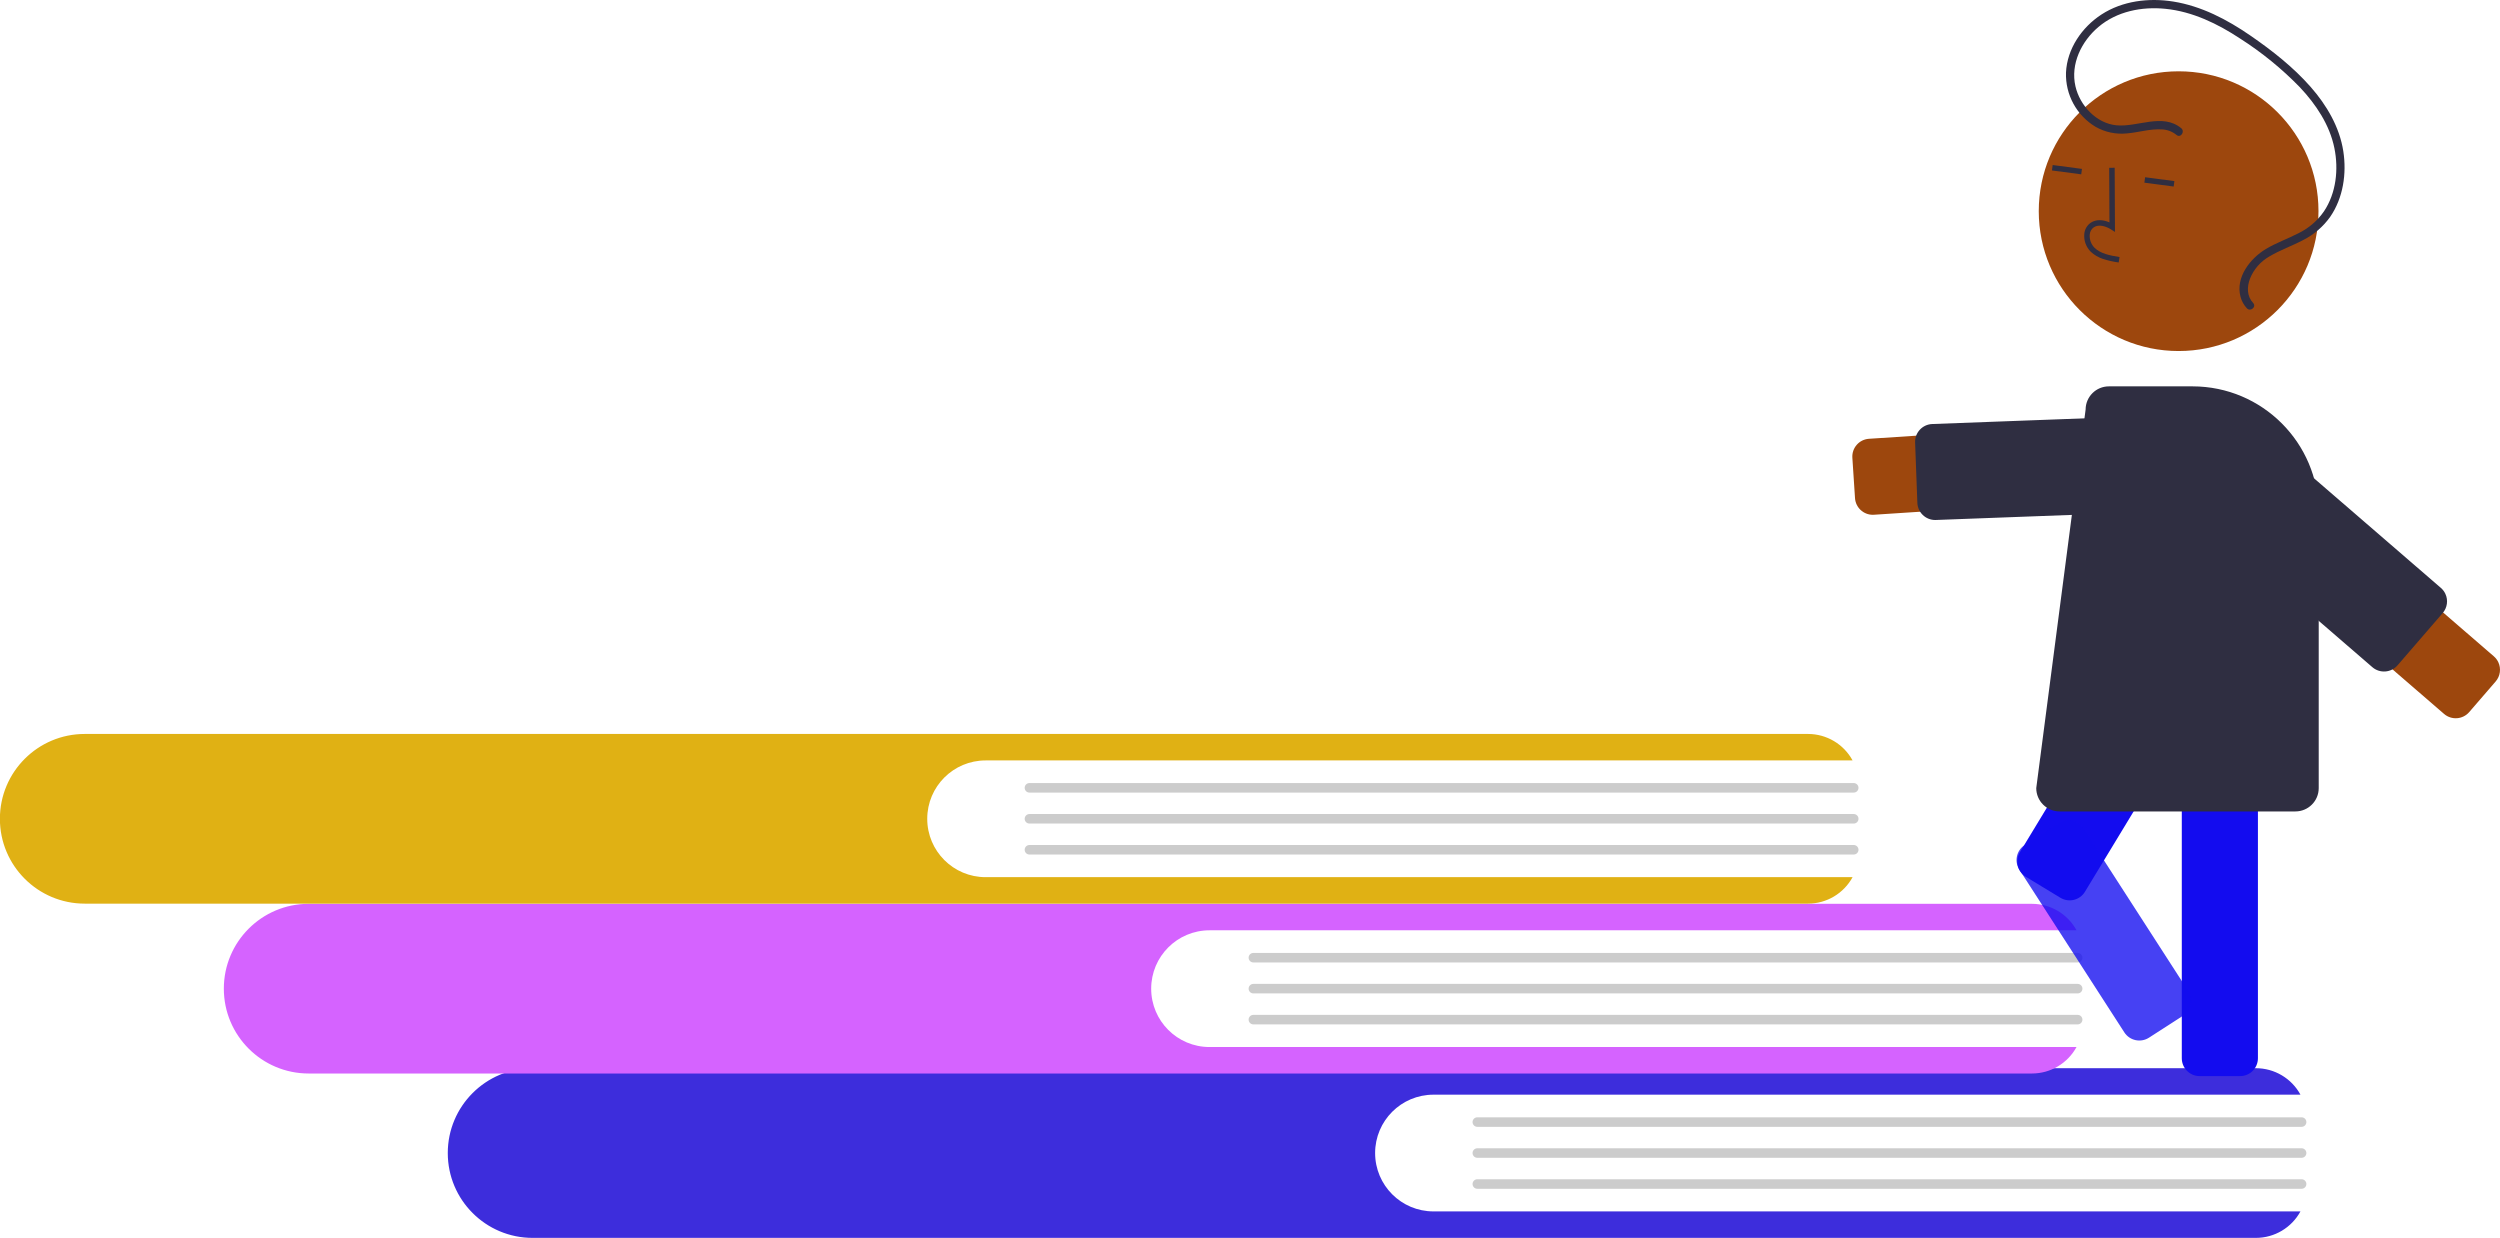
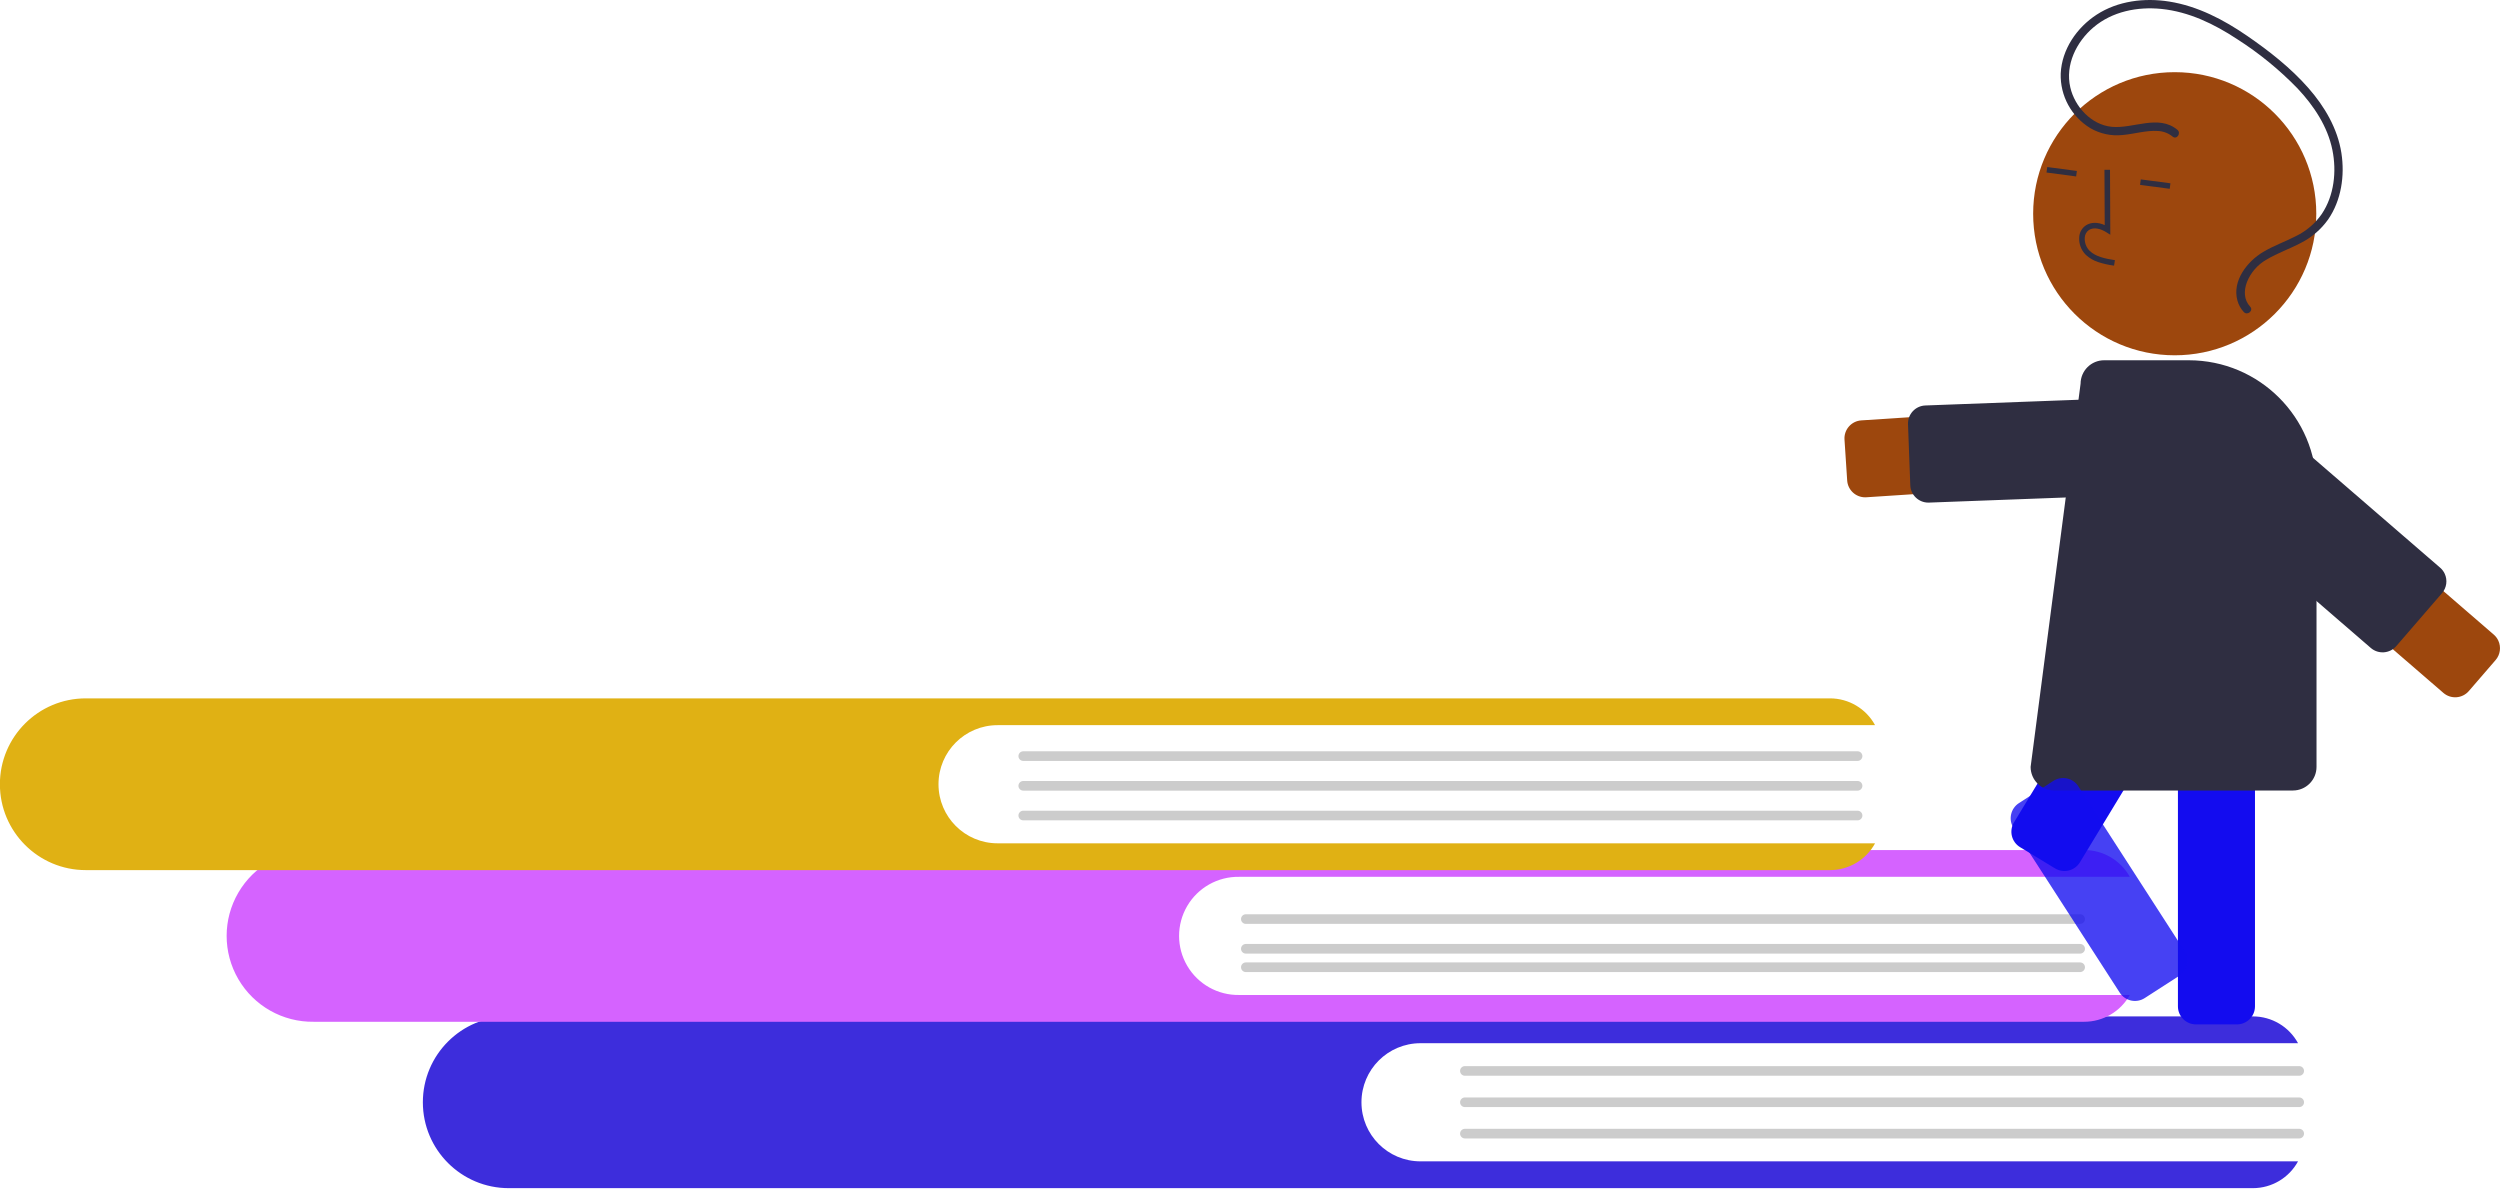
- <svg xmlns="http://www.w3.org/2000/svg" width="911.603" height="451.383" viewBox="0 0 911.603 451.383">
+ <svg xmlns="http://www.w3.org/2000/svg" width="900.667" height="428.05" viewBox="0 0 900.667 428.05">
  <g id="books" transform="translate(0 -0.001)">
-     <path id="Path_1" data-name="Path 1" d="M666.907,666.039a21.283,21.283,0,1,1,0-42.566H983.042A18.505,18.505,0,0,0,966.8,613.82H338.413a30.936,30.936,0,0,0,0,61.872H966.8a18.506,18.506,0,0,0,16.237-9.653Z" transform="translate(-144.199 -224.308)" fill="#3d2ddc" />
-     <path id="Path_2" data-name="Path 2" d="M983.462,635.2H682.891a1.737,1.737,0,0,1,0-3.475H983.462a1.737,1.737,0,0,1,0,3.475Z" transform="translate(-144.199 -224.308)" fill="#ccc" />
-     <path id="Path_3" data-name="Path 3" d="M983.462,646.493H682.891a1.737,1.737,0,1,1,0-3.475H983.462a1.737,1.737,0,0,1,0,3.475Z" transform="translate(-144.199 -224.308)" fill="#ccc" />
-     <path id="Path_4" data-name="Path 4" d="M983.462,657.787H682.891a1.737,1.737,0,0,1,0-3.475H983.462a1.737,1.737,0,0,1,0,3.475Z" transform="translate(-144.199 -224.308)" fill="#ccc" />
-     <path id="Path_5" data-name="Path 5" d="M585.249,606.1a21.283,21.283,0,1,1,0-42.566H901.384a18.505,18.505,0,0,0-16.237-9.653H256.755a30.936,30.936,0,0,0,0,61.872H885.147a18.505,18.505,0,0,0,16.237-9.653Z" transform="translate(-144.199 -224.308)" fill="#d563ff" />
-     <path id="Path_6" data-name="Path 6" d="M901.8,575.26H601.233a1.737,1.737,0,0,1,0-3.475H901.8a1.737,1.737,0,1,1,0,3.475Z" transform="translate(-144.199 -224.308)" fill="#ccc" />
-     <path id="Path_7" data-name="Path 7" d="M901.8,586.553H601.233a1.737,1.737,0,1,1,0-3.475H901.8a1.737,1.737,0,1,1,0,3.475Z" transform="translate(-144.199 -224.308)" fill="#ccc" />
-     <path id="Path_8" data-name="Path 8" d="M901.8,597.846H601.233a1.737,1.737,0,0,1,0-3.475H901.8a1.737,1.737,0,1,1,0,3.475Z" transform="translate(-144.199 -224.308)" fill="#ccc" />
-     <path id="Path_9" data-name="Path 9" d="M503.591,544.159a21.283,21.283,0,0,1,0-42.566H819.726a18.506,18.506,0,0,0-16.237-9.653H175.1a30.936,30.936,0,0,0,0,61.872H803.489a18.505,18.505,0,0,0,16.237-9.653Z" transform="translate(-144.199 -224.308)" fill="#e0b114" />
-     <path id="Path_10" data-name="Path 10" d="M820.146,513.32H519.575a1.737,1.737,0,1,1,0-3.475H820.146a1.737,1.737,0,1,1,0,3.475Z" transform="translate(-144.199 -224.308)" fill="#ccc" />
-     <path id="Path_11" data-name="Path 11" d="M820.146,524.613H519.575a1.737,1.737,0,1,1,0-3.475H820.146a1.737,1.737,0,1,1,0,3.475Z" transform="translate(-144.199 -224.308)" fill="#ccc" />
-     <path id="Path_12" data-name="Path 12" d="M820.146,535.906H519.575a1.737,1.737,0,1,1,0-3.475H820.146a1.737,1.737,0,1,1,0,3.475Z" transform="translate(-144.199 -224.308)" fill="#ccc" />
-     <path id="Path_13" data-name="Path 13" d="M827.087,412.022a6.5,6.5,0,0,1-6.476-6.075l-.965-14.728a6.5,6.5,0,0,1,6.061-6.911l115.387-7.557a13.88,13.88,0,0,1,1.814,27.7l-115.387,7.556Q827.3,412.021,827.087,412.022Z" transform="translate(-144.199 -224.308)" fill="#9d470d" />
-     <path id="Path_14" data-name="Path 14" d="M849.84,413.921a6.508,6.508,0,0,1-6.493-6.258l-.822-22a6.5,6.5,0,0,1,6.253-6.738l94.886-3.546a6.5,6.5,0,0,1,6.738,6.253l.822,22a6.5,6.5,0,0,1-6.253,6.738l-94.886,3.546C850,413.919,849.921,413.921,849.84,413.921Z" transform="translate(-144.199 -224.308)" fill="#2f2e41" />
-     <path id="Path_15" data-name="Path 15" d="M961.031,616.7h-14.76a6.507,6.507,0,0,1-6.5-6.5V487.187a6.507,6.507,0,0,1,6.5-6.5h14.76a6.507,6.507,0,0,1,6.5,6.5V610.2a6.507,6.507,0,0,1-6.5,6.5Z" transform="translate(-144.199 -224.308)" fill="#130cef" />
-     <path id="Path_16" data-name="Path 16" d="M895.518,551.677,882.9,544.026a6.507,6.507,0,0,1-2.189-8.928l63.764-105.2a6.507,6.507,0,0,1,8.928-2.189l12.622,7.651a6.507,6.507,0,0,1,2.189,8.928l-63.764,105.2a6.507,6.507,0,0,1-8.928,2.189Z" transform="translate(-144.199 -224.308)" fill="#130cef" />
-     <path id="Path_23" data-name="Path 23" d="M51,0A51,51,0,1,1,0,51,51,51,0,0,1,51,0Z" transform="translate(743.415 26.001)" fill="#9d470d" />
-     <path id="Path_17" data-name="Path 17" d="M911.008,318.722a12.1,12.1,0,0,1-4.417-2.593,8.133,8.133,0,0,1-2.378-6.439,5.472,5.472,0,0,1,2.433-4.211c1.824-1.17,4.263-1.173,6.747-.079l-.094-19.91,2-.01.111,23.406-1.541-.969c-1.787-1.122-4.339-1.912-6.142-.755a3.514,3.514,0,0,0-1.522,2.719,6.146,6.146,0,0,0,1.768,4.8c2.208,2.109,5.43,2.769,9.1,3.359l-.317,1.975a32.961,32.961,0,0,1-5.752-1.294Z" transform="translate(-144.199 -224.308)" fill="#2f2e41" />
-     <rect id="Rectangle_1" data-name="Rectangle 1" width="2" height="10.772" transform="translate(748.223 62.161) rotate(-82.477)" fill="#2f2e41" />
-     <rect id="Rectangle_2" data-name="Rectangle 2" width="2" height="10.772" transform="translate(781.931 66.612) rotate(-82.477)" fill="#2f2e41" />
-     <path id="Path_18" data-name="Path 18" d="M981.2,520.192h-86a8.51,8.51,0,0,1-8.5-8.5l18-138.064a8.49,8.49,0,0,1,8.5-8.436h30.52a46.032,46.032,0,0,1,45.98,45.98v100.52A8.51,8.51,0,0,1,981.2,520.192Z" transform="translate(-144.199 -224.308)" fill="#2f2e41" />
-     <path id="Path_19" data-name="Path 19" d="M1055.19,465.789a6.511,6.511,0,0,1-.968,7.007l-9.649,11.169a6.5,6.5,0,0,1-9.168.669l-87.5-75.6a13.879,13.879,0,1,1,18.148-21.005l87.5,75.6a6.463,6.463,0,0,1,1.637,2.161Z" transform="translate(-144.199 -224.308)" fill="#9d470d" />
-     <path id="Path_20" data-name="Path 20" d="M1035.88,440.841a6.51,6.51,0,0,1-.967,7.007l-16.482,19.077a6.507,6.507,0,0,1-9.168.669l-71.851-62.076a6.5,6.5,0,0,1-.669-9.168l16.481-19.077a6.5,6.5,0,0,1,9.168-.669l71.851,62.076a6.469,6.469,0,0,1,1.637,2.161Z" transform="translate(-144.199 -224.308)" fill="#2f2e41" />
-     <path id="Path_21" data-name="Path 21" d="M939.568,271.061c-6.818-5.642-15.931-.306-23.641-1.063-7.376-.725-13.313-7.216-14.931-14.2-1.888-8.15,2.2-16.428,8.367-21.649,6.75-5.718,15.813-7.495,24.449-6.625,9.9,1,19.018,5.429,27.228,10.843a121.851,121.851,0,0,1,21.783,17.759c5.871,6.241,10.886,13.718,12.6,22.234,1.561,7.739.645,16.366-3.821,23.032a24.206,24.206,0,0,1-9.324,7.984c-3.9,2.008-8.073,3.47-11.846,5.728-5.7,3.414-11.179,10.373-9.237,17.47a9.793,9.793,0,0,0,2.305,4.147c1.318,1.408,3.609-.529,2.288-1.941-2.32-2.479-2.295-5.845-1.141-8.88a16.272,16.272,0,0,1,7.081-8.09c3.949-2.358,8.33-3.851,12.382-6.008a27.022,27.022,0,0,0,9.754-8.4c4.768-6.9,6.065-15.784,4.8-23.957-1.37-8.844-6.079-16.815-11.918-23.458-6.355-7.23-14.107-13.305-22.013-18.745-8.482-5.837-17.824-10.73-28.09-12.369-8.9-1.421-18.493-.26-26.156,4.721-7.153,4.649-12.557,12.515-12.944,21.2A22.236,22.236,0,0,0,908.3,270.53a19.1,19.1,0,0,0,11.458,2.426c4.256-.354,8.5-1.739,12.791-1.459a8.94,8.94,0,0,1,5.307,2.028c1.49,1.233,3.19-1.242,1.713-2.464Z" transform="translate(-144.199 -224.308)" fill="#2f2e41" />
-     <path id="Path_22" data-name="Path 22" d="M879.6,536.876q.027-.169.064-.338a6.456,6.456,0,0,1,2.831-4.091l12.4-8a6.508,6.508,0,0,1,8.986,1.939l38.261,59.32a6.5,6.5,0,0,1-1.939,8.986l-12.4,8a6.508,6.508,0,0,1-8.986-1.939l-38.261-59.32a6.453,6.453,0,0,1-.955-4.556Z" transform="translate(-144.199 -224.308)" fill="rgba(19,12,239,0.78)" />
+     <path id="Path_1" data-name="Path 1" d="M666.907,666.039a21.283,21.283,0,1,1,0-42.566H983.042A18.505,18.505,0,0,0,966.8,613.82H338.413a30.936,30.936,0,0,0,0,61.872H966.8a18.506,18.506,0,0,0,16.237-9.653Z" transform="translate(-155.135 -247.641)" fill="#3d2ddc" />
+     <path id="Path_2" data-name="Path 2" d="M983.462,635.2H682.891a1.737,1.737,0,0,1,0-3.475H983.462a1.737,1.737,0,0,1,0,3.475Z" transform="translate(-155.135 -247.641)" fill="#ccc" />
+     <path id="Path_3" data-name="Path 3" d="M983.462,646.493H682.891a1.737,1.737,0,1,1,0-3.475H983.462a1.737,1.737,0,0,1,0,3.475Z" transform="translate(-155.135 -247.641)" fill="#ccc" />
+     <path id="Path_4" data-name="Path 4" d="M983.462,657.787H682.891a1.737,1.737,0,0,1,0-3.475H983.462a1.737,1.737,0,0,1,0,3.475Z" transform="translate(-155.135 -247.641)" fill="#ccc" />
+     <path id="Path_5" data-name="Path 5" d="M590.628,606.1a21.286,21.286,0,1,1,0-42.566H911.5a18.826,18.826,0,0,0-16.48-9.653h-637.8a30.939,30.939,0,1,0,0,61.872h637.8a18.826,18.826,0,0,0,16.48-9.653Z" transform="translate(-144.199 -247.641)" fill="#d563ff" />
+     <path id="Path_6" data-name="Path 6" d="M901.8,575.26H601.233a1.737,1.737,0,0,1,0-3.475H901.8a1.737,1.737,0,1,1,0,3.475Z" transform="translate(-152.394 -242.409)" fill="#ccc" />
+     <path id="Path_7" data-name="Path 7" d="M901.8,586.553H601.233a1.737,1.737,0,1,1,0-3.475H901.8a1.737,1.737,0,1,1,0,3.475Z" transform="translate(-152.394 -242.998)" fill="#ccc" />
+     <path id="Path_8" data-name="Path 8" d="M901.8,597.846H601.233a1.737,1.737,0,0,1,0-3.475H901.8a1.737,1.737,0,1,1,0,3.475Z" transform="translate(-152.394 -247.641)" fill="#ccc" />
+     <path id="Path_9" data-name="Path 9" d="M503.591,544.159a21.283,21.283,0,0,1,0-42.566H819.726a18.506,18.506,0,0,0-16.237-9.653H175.1a30.936,30.936,0,0,0,0,61.872H803.489a18.505,18.505,0,0,0,16.237-9.653Z" transform="translate(-144.199 -240.34)" fill="#e0b114" />
+     <path id="Path_10" data-name="Path 10" d="M820.146,513.32H519.575a1.737,1.737,0,1,1,0-3.475H820.146a1.737,1.737,0,1,1,0,3.475Z" transform="translate(-150.925 -239.183)" fill="#ccc" />
+     <path id="Path_11" data-name="Path 11" d="M820.146,524.613H519.575a1.737,1.737,0,1,1,0-3.475H820.146a1.737,1.737,0,1,1,0,3.475Z" transform="translate(-150.925 -239.771)" fill="#ccc" />
+     <path id="Path_12" data-name="Path 12" d="M820.146,535.906H519.575a1.737,1.737,0,1,1,0-3.475H820.146a1.737,1.737,0,1,1,0,3.475Z" transform="translate(-150.925 -240.359)" fill="#ccc" />
+     <path id="Path_13" data-name="Path 13" d="M827.087,412.022a6.5,6.5,0,0,1-6.476-6.075l-.965-14.728a6.5,6.5,0,0,1,6.061-6.911l115.387-7.557a13.88,13.88,0,0,1,1.814,27.7l-115.387,7.556Q827.3,412.021,827.087,412.022Z" transform="translate(-155.135 -232.855)" fill="#9d470d" />
+     <path id="Path_14" data-name="Path 14" d="M849.84,413.921a6.508,6.508,0,0,1-6.493-6.258l-.822-22a6.5,6.5,0,0,1,6.253-6.738l94.886-3.546a6.5,6.5,0,0,1,6.738,6.253l.822,22a6.5,6.5,0,0,1-6.253,6.738l-94.886,3.546C850,413.919,849.921,413.921,849.84,413.921Z" transform="translate(-155.135 -232.846)" fill="#2f2e41" />
+     <path id="Path_15" data-name="Path 15" d="M961.031,616.7h-14.76a6.507,6.507,0,0,1-6.5-6.5V487.187a6.507,6.507,0,0,1,6.5-6.5h14.76a6.507,6.507,0,0,1,6.5,6.5V610.2a6.507,6.507,0,0,1-6.5,6.5Z" transform="translate(-155.135 -247.641)" fill="#130cef" />
+     <path id="Path_16" data-name="Path 16" d="M895.518,551.677,882.9,544.026a6.507,6.507,0,0,1-2.189-8.928l63.764-105.2a6.507,6.507,0,0,1,8.928-2.189l12.622,7.651a6.507,6.507,0,0,1,2.189,8.928l-63.764,105.2a6.507,6.507,0,0,1-8.928,2.189Z" transform="translate(-155.135 -238.82)" fill="#130cef" />
+     <path id="Path_23" data-name="Path 23" d="M51,0A51,51,0,1,1,0,51,51,51,0,0,1,51,0Z" transform="translate(732.479 26.001)" fill="#9d470d" />
+     <path id="Path_17" data-name="Path 17" d="M911.008,318.722a12.1,12.1,0,0,1-4.417-2.593,8.133,8.133,0,0,1-2.378-6.439,5.472,5.472,0,0,1,2.433-4.211c1.824-1.17,4.263-1.173,6.747-.079l-.094-19.91,2-.01.111,23.406-1.541-.969c-1.787-1.122-4.339-1.912-6.142-.755a3.514,3.514,0,0,0-1.522,2.719,6.146,6.146,0,0,0,1.768,4.8c2.208,2.109,5.43,2.769,9.1,3.359l-.317,1.975a32.961,32.961,0,0,1-5.752-1.294Z" transform="translate(-155.135 -224.308)" fill="#2f2e41" />
+     <rect id="Rectangle_1" data-name="Rectangle 1" width="2" height="10.772" transform="translate(737.287 62.161) rotate(-82.477)" fill="#2f2e41" />
+     <rect id="Rectangle_2" data-name="Rectangle 2" width="2" height="10.772" transform="translate(770.995 66.612) rotate(-82.477)" fill="#2f2e41" />
+     <path id="Path_18" data-name="Path 18" d="M981.2,520.192h-86a8.51,8.51,0,0,1-8.5-8.5l18-138.064a8.49,8.49,0,0,1,8.5-8.436h30.52a46.032,46.032,0,0,1,45.98,45.98v100.52A8.51,8.51,0,0,1,981.2,520.192Z" transform="translate(-155.135 -235.399)" fill="#2f2e41" />
+     <path id="Path_19" data-name="Path 19" d="M1055.19,465.789a6.511,6.511,0,0,1-.968,7.007l-9.649,11.169a6.5,6.5,0,0,1-9.168.669l-87.5-75.6a13.879,13.879,0,1,1,18.148-21.005l87.5,75.6a6.463,6.463,0,0,1,1.637,2.161Z" transform="translate(-155.135 -235.003)" fill="#9d470d" />
+     <path id="Path_20" data-name="Path 20" d="M1035.88,440.841a6.51,6.51,0,0,1-.967,7.007l-16.482,19.077a6.507,6.507,0,0,1-9.168.669l-71.851-62.076a6.5,6.5,0,0,1-.669-9.168l16.481-19.077a6.5,6.5,0,0,1,9.168-.669l71.851,62.076a6.469,6.469,0,0,1,1.637,2.161Z" transform="translate(-155.135 -234.152)" fill="#2f2e41" />
+     <path id="Path_21" data-name="Path 21" d="M939.568,271.061c-6.818-5.642-15.931-.306-23.641-1.063-7.376-.725-13.313-7.216-14.931-14.2-1.888-8.15,2.2-16.428,8.367-21.649,6.75-5.718,15.813-7.495,24.449-6.625,9.9,1,19.018,5.429,27.228,10.843a121.851,121.851,0,0,1,21.783,17.759c5.871,6.241,10.886,13.718,12.6,22.234,1.561,7.739.645,16.366-3.821,23.032a24.206,24.206,0,0,1-9.324,7.984c-3.9,2.008-8.073,3.47-11.846,5.728-5.7,3.414-11.179,10.373-9.237,17.47a9.793,9.793,0,0,0,2.305,4.147c1.318,1.408,3.609-.529,2.288-1.941-2.32-2.479-2.295-5.845-1.141-8.88a16.272,16.272,0,0,1,7.081-8.09c3.949-2.358,8.33-3.851,12.382-6.008a27.022,27.022,0,0,0,9.754-8.4c4.768-6.9,6.065-15.784,4.8-23.957-1.37-8.844-6.079-16.815-11.918-23.458-6.355-7.23-14.107-13.305-22.013-18.745-8.482-5.837-17.824-10.73-28.09-12.369-8.9-1.421-18.493-.26-26.156,4.721-7.153,4.649-12.557,12.515-12.944,21.2A22.236,22.236,0,0,0,908.3,270.53a19.1,19.1,0,0,0,11.458,2.426c4.256-.354,8.5-1.739,12.791-1.459a8.94,8.94,0,0,1,5.307,2.028c1.49,1.233,3.19-1.242,1.713-2.464Z" transform="translate(-155.135 -224.308)" fill="#2f2e41" />
+     <path id="Path_22" data-name="Path 22" d="M879.6,536.876q.027-.169.064-.338a6.456,6.456,0,0,1,2.831-4.091l12.4-8a6.508,6.508,0,0,1,8.986,1.939l38.261,59.32a6.5,6.5,0,0,1-1.939,8.986l-12.4,8a6.508,6.508,0,0,1-8.986-1.939l-38.261-59.32a6.453,6.453,0,0,1-.955-4.556Z" transform="translate(-155.135 -243.116)" fill="rgba(19,12,239,0.78)" />
  </g>
</svg>
